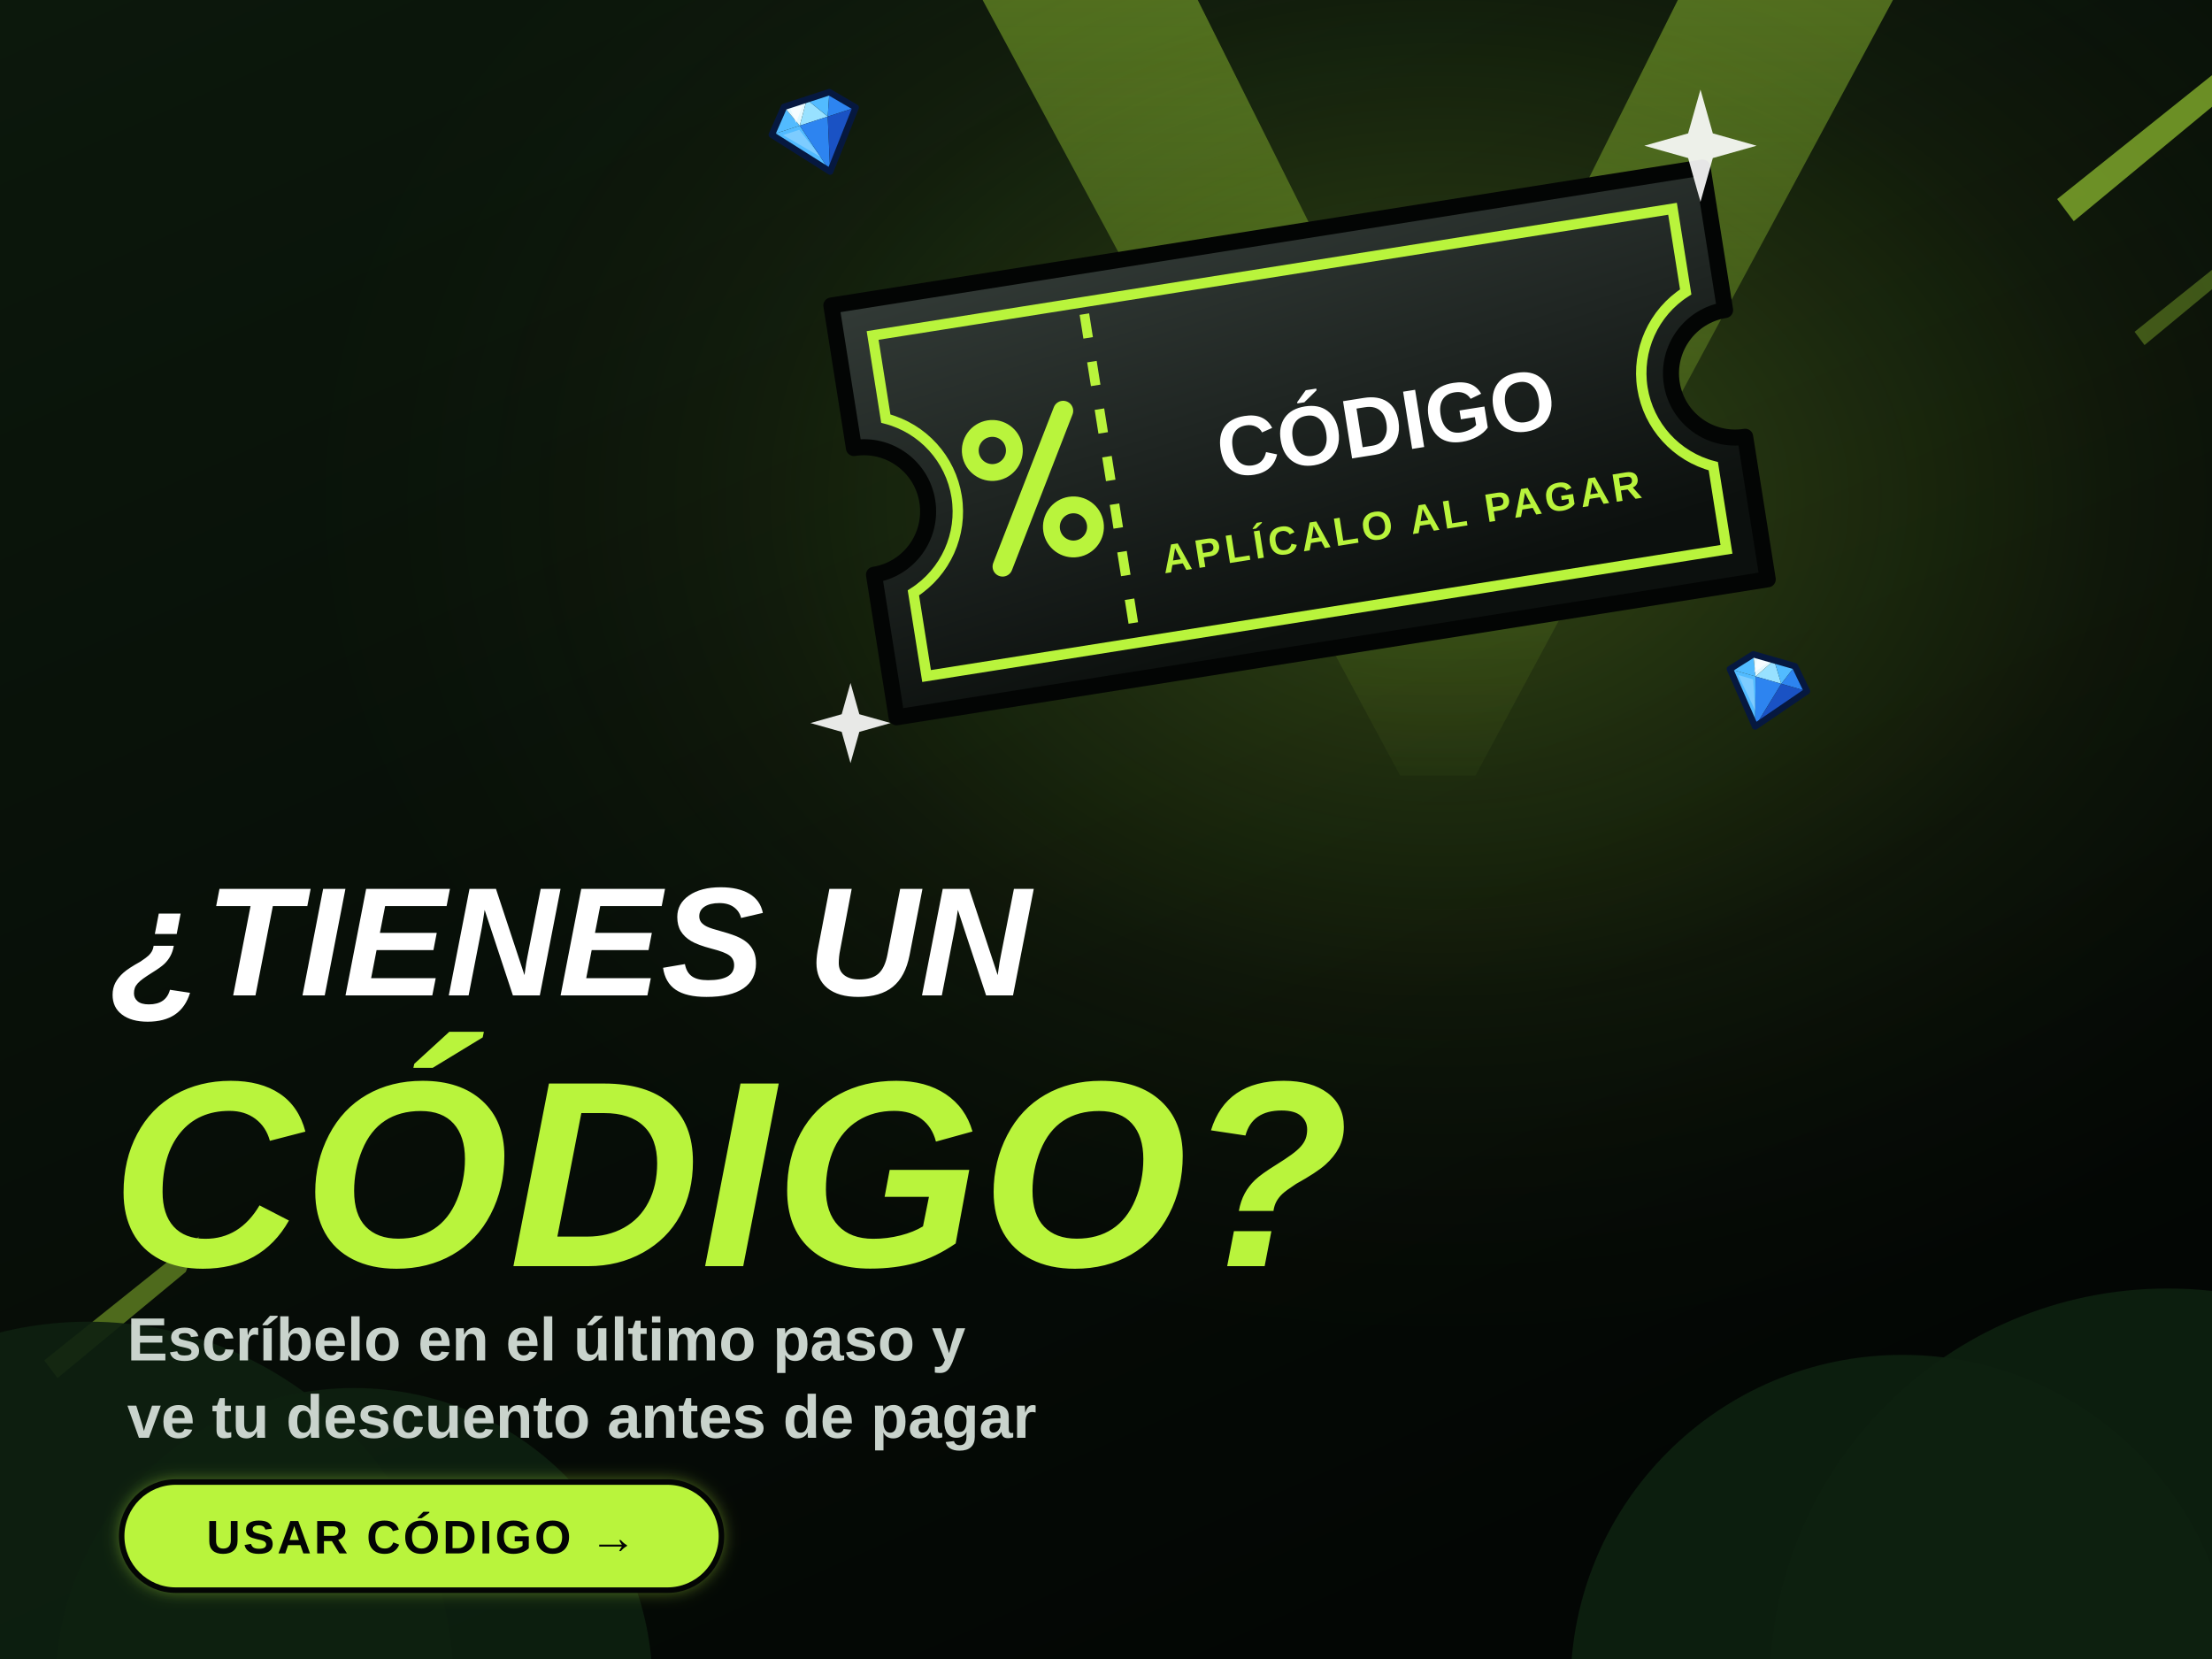
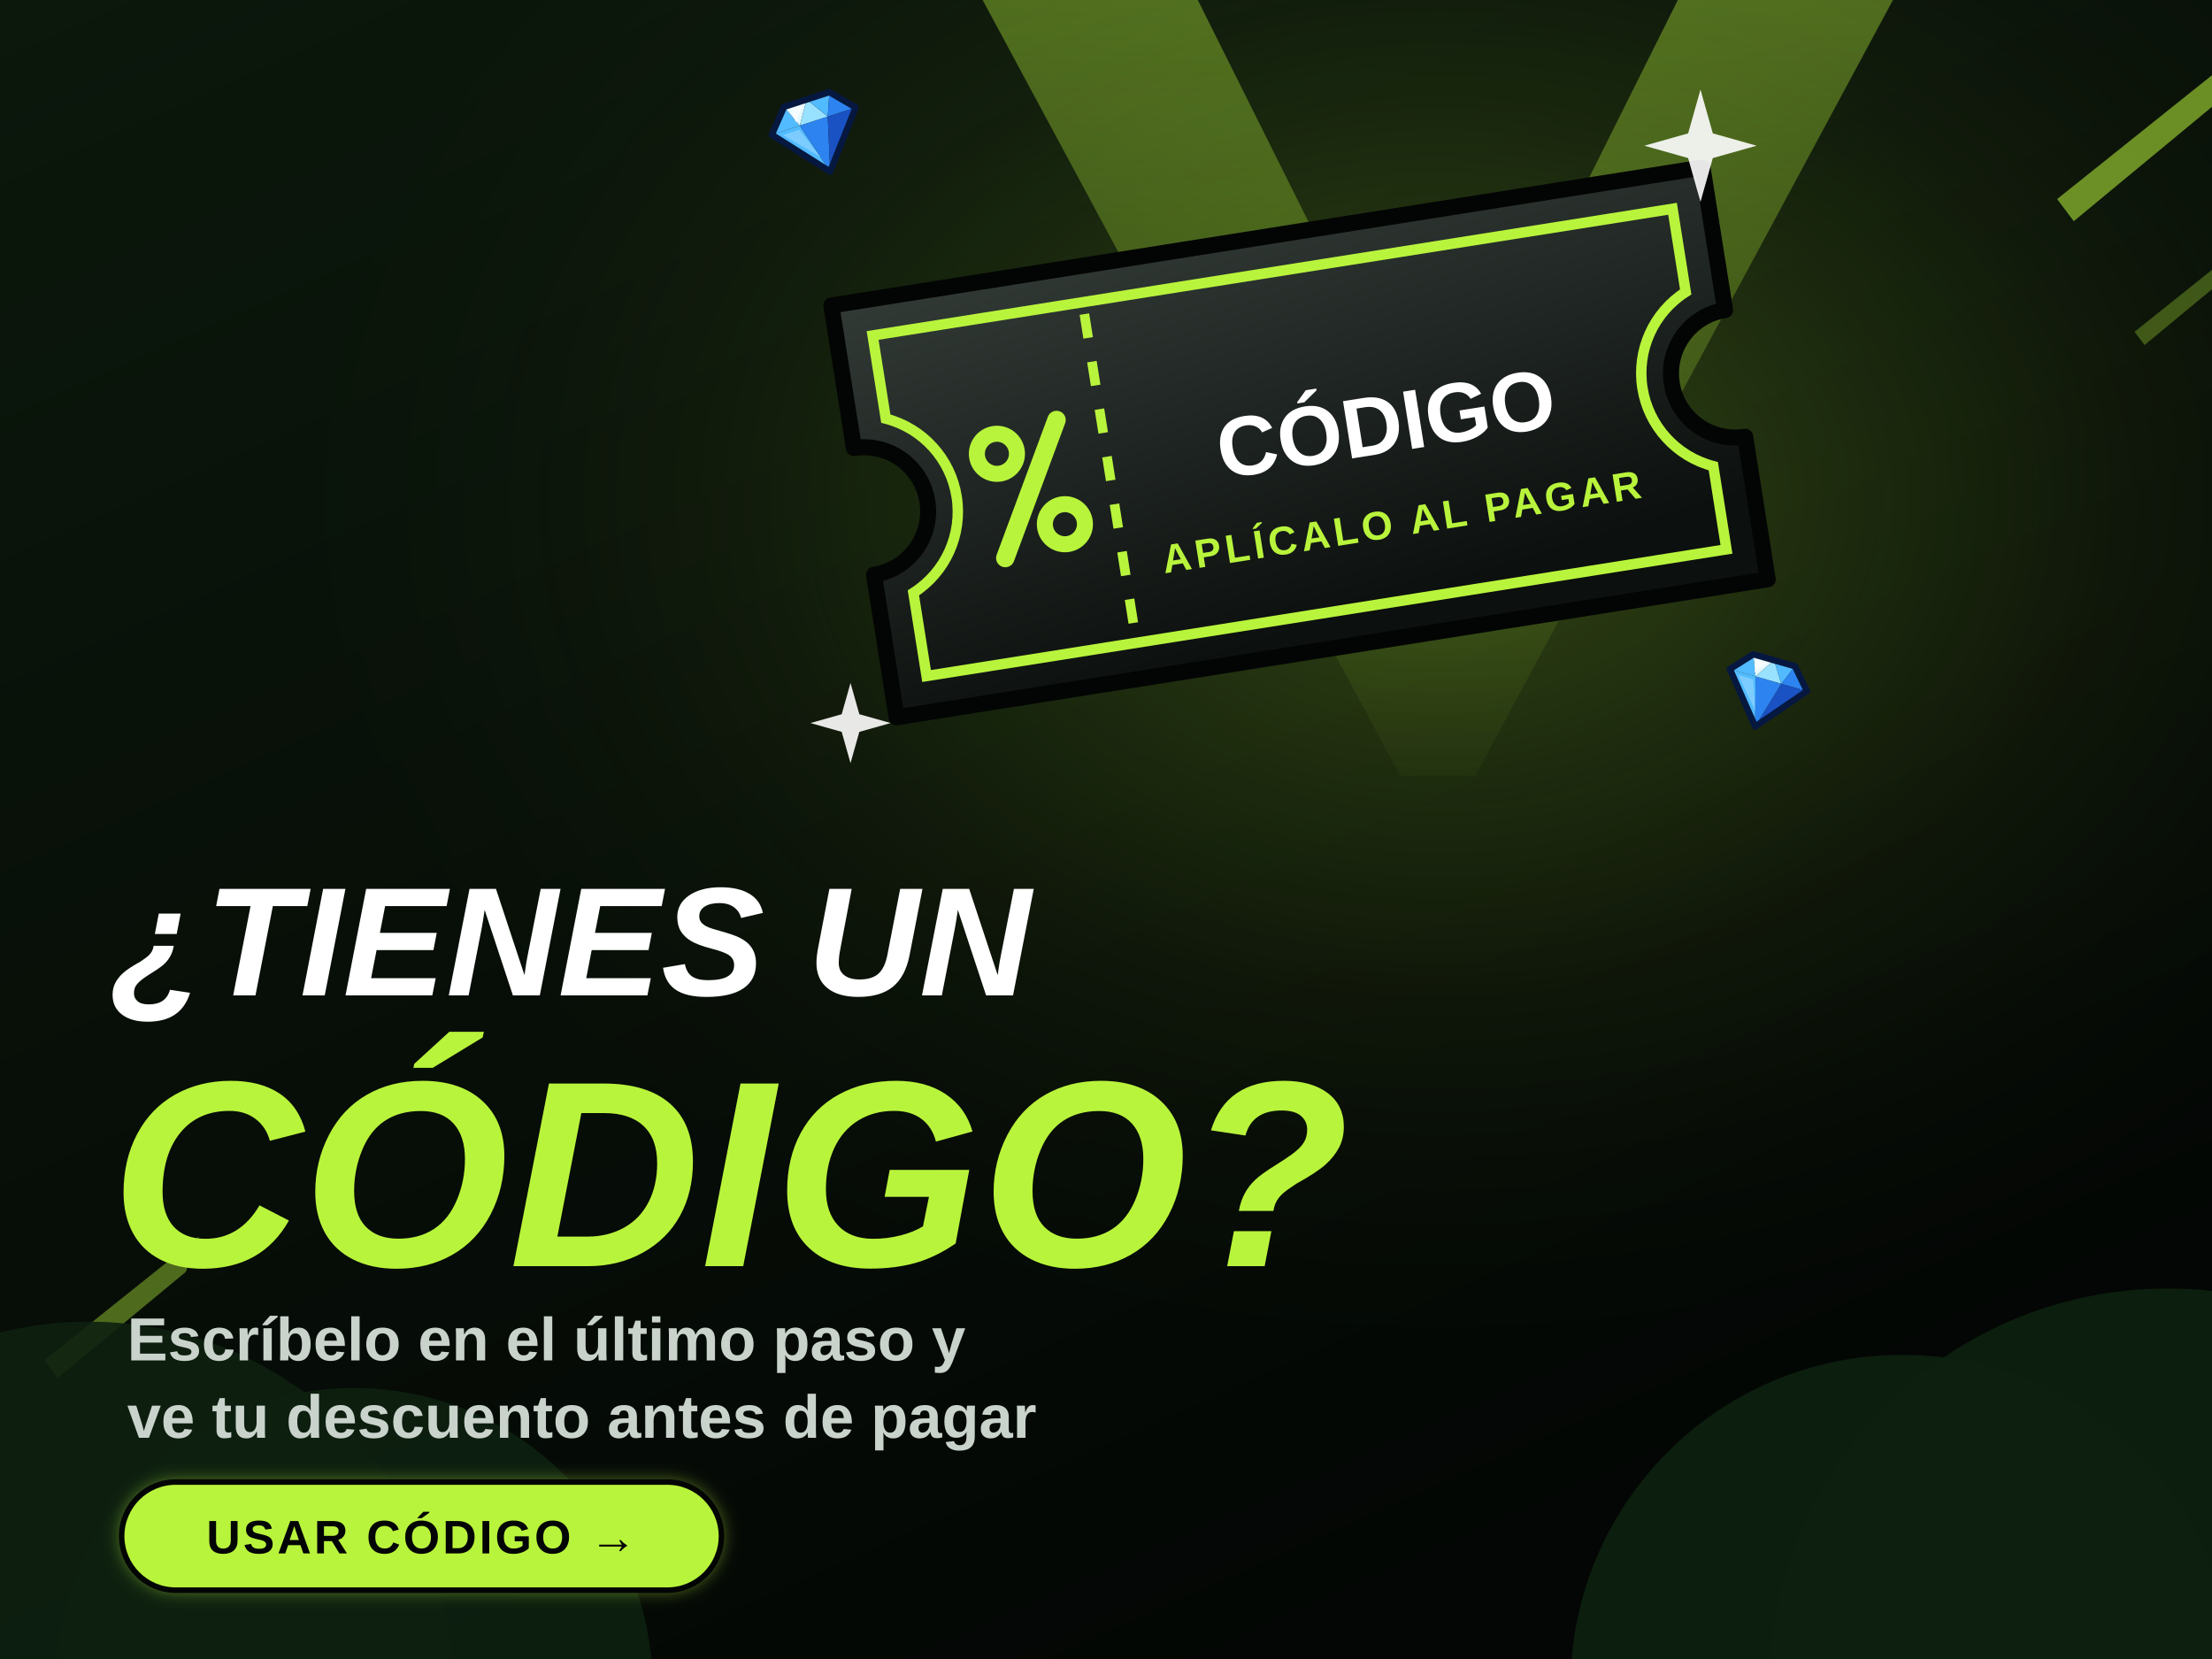
<svg xmlns="http://www.w3.org/2000/svg" viewBox="0 0 800 600" width="800" height="600">
  <defs>
    <linearGradient id="bg" x1="0" y1="0" x2="0.6" y2="1">
      <stop offset="0" stop-color="#0c180c" />
      <stop offset="1" stop-color="#030604" />
    </linearGradient>
    <linearGradient id="v" x1="0" y1="0" x2="0" y2="1">
      <stop offset="0" stop-color="#b9f43c" stop-opacity=".4" />
      <stop offset="1" stop-color="#b9f43c" stop-opacity=".03" />
    </linearGradient>
    <radialGradient id="glow" cx="0.65" cy="0.3" r="0.55">
      <stop offset="0" stop-color="#b9f43c" stop-opacity=".24" />
      <stop offset=".55" stop-color="#b9f43c" stop-opacity=".05" />
      <stop offset="1" stop-color="#000" stop-opacity="0" />
    </radialGradient>
    <radialGradient id="gemglow">
      <stop offset="0" stop-color="#4fc3ff" stop-opacity=".5" />
      <stop offset="1" stop-color="#4fc3ff" stop-opacity="0" />
    </radialGradient>
    <linearGradient id="dark" x1="0" y1="0" x2="0.3" y2="1">
      <stop offset="0" stop-color="#323a36" />
      <stop offset="1" stop-color="#0c100e" />
    </linearGradient>
    <linearGradient id="lid" x1="0" y1="0" x2="0" y2="1">
      <stop offset="0" stop-color="#47524c" />
      <stop offset="1" stop-color="#1b221e" />
    </linearGradient>
    <filter id="soft" x="-50%" y="-50%" width="200%" height="200%">
      <feGaussianBlur stdDeviation="3" />
    </filter>
    <path id="spark" d="M0 -10L2.2 -2.2L10 0L2.2 2.2L0 10L-2.2 2.2L-10 0L-2.2 -2.2Z" fill="#fff" />
  </defs>
  <rect width="800" height="600" fill="url(#bg)" />
  <path d="M350 -10H428.2L520 173.91L611.8 -10H690L533.6 280.5H506.4Z" fill="url(#v)" />
  <rect width="800" height="600" fill="url(#glow)" />
  <path d="M744 72L814 16L808 32L750 80Z" fill="#b9f43c" opacity="0.55" />
  <path d="M772 120L814 86.4L810.4 96L775.6 124.8Z" fill="#b9f43c" opacity="0.3" />
  <path d="M16 492L72 447.2L67.2 460L20.8 498.4Z" fill="#b9f43c" opacity="0.4" />
  <circle cx="32" cy="610" r="132" fill="#0d200f" opacity=".9" />
  <circle cx="128" cy="610" r="108" fill="#0d200f" opacity=".9" />
  <circle cx="688" cy="610" r="120" fill="#0d200f" opacity=".9" />
  <circle cx="784" cy="610" r="144" fill="#0d200f" opacity=".9" />
  <g transform="translate(470 160) scale(1.45)">
    <g transform="rotate(-9)">
      <path d="M-110 -52H110V-16A16 16 0 0 0 110 16V52H-110V16A16 16 0 0 0 -110 -16Z" fill="url(#dark)" stroke="#030504" stroke-width="4" stroke-linejoin="round" />
      <path d="M-101 -43H101V-22A24 24 0 0 0 101 22V43H-101V22A24 24 0 0 0 -101 -22Z" fill="none" stroke="#b9f43c" stroke-width="2.6" />
      <path d="M-48 -40V40" stroke="#b9f43c" stroke-width="2.4" stroke-dasharray="6 6" />
      <g fill="none" stroke="#b9f43c" stroke-linecap="round">
-         <circle cx="-76" cy="-10" r="5.5" stroke-width="4.2" />
-         <circle cx="-59" cy="12" r="5.5" stroke-width="4.2" />
-         <path d="M-57 -17L-78 19" stroke-width="5" />
+         <circle cx="-75" cy="-9" r="5" stroke-width="4" />
+         <circle cx="-61" cy="11" r="5" stroke-width="4" />
+         <path d="M-59 -15L-77 17" stroke-width="4.6" />
      </g>
      <text x="22" y="6" font-family="Arial Black, Arial, Helvetica, sans-serif" font-weight="900" font-size="21" fill="#fff" text-anchor="middle">CÓDIGO</text>
      <text x="22" y="27" font-family="Arial, Helvetica, sans-serif" font-weight="700" font-size="10" fill="#b9f43c" text-anchor="middle" letter-spacing="1">APLÍCALO AL PAGAR</text>
    </g>
    <g transform="rotate(-18 -120 -76.54)" stroke-linejoin="round">
      <path d="M-125.94 -86L-131 -80.324L-123.667 -80.324Z" fill="#52bbff" />
      <path d="M-125.94 -86L-120 -86L-123.667 -80.324Z" fill="#e3f9ff" />
      <path d="M-120 -86L-123.667 -80.324L-116.333 -80.324Z" fill="#98e1ff" />
      <path d="M-120 -86L-114.06 -86L-116.333 -80.324Z" fill="#52bbff" />
      <path d="M-114.06 -86L-109 -80.324L-116.333 -80.324Z" fill="#2d84f0" />
      <path d="M-131 -80.324L-123.667 -80.324L-120 -67.08Z" fill="#52bbff" />
      <path d="M-123.667 -80.324L-116.333 -80.324L-120 -67.08Z" fill="#2d84f0" />
      <path d="M-116.333 -80.324L-109 -80.324L-120 -67.08Z" fill="#1a52c4" />
      <path d="M-124.62 -85.054L-121.32 -85.054L-124.327 -81.27Z" fill="#fff" opacity=".7" />
      <path d="M-128.36 -79.378L-124.107 -79.378L-121.1 -71.242Z" fill="#fff" opacity=".25" />
      <path d="M-125.94 -86H-114.06L-109 -80.324L-120 -67.08L-131 -80.324Z" fill="none" stroke="#06183f" stroke-width="1.6" />
    </g>
    <g transform="rotate(16 116 62.6)" stroke-linejoin="round">
      <path d="M110.6 54L106 59.16L112.667 59.16Z" fill="#52bbff" />
      <path d="M110.6 54L116 54L112.667 59.16Z" fill="#e3f9ff" />
      <path d="M116 54L112.667 59.16L119.333 59.16Z" fill="#98e1ff" />
      <path d="M116 54L121.4 54L119.333 59.16Z" fill="#52bbff" />
      <path d="M121.4 54L126 59.16L119.333 59.16Z" fill="#2d84f0" />
      <path d="M106 59.16L112.667 59.16L116 71.2Z" fill="#52bbff" />
      <path d="M112.667 59.16L119.333 59.16L116 71.2Z" fill="#2d84f0" />
      <path d="M119.333 59.16L126 59.16L116 71.2Z" fill="#1a52c4" />
      <path d="M111.8 54.86L114.8 54.86L112.067 58.3Z" fill="#fff" opacity=".7" />
      <path d="M108.4 60.02L112.267 60.02L115 67.416Z" fill="#fff" opacity=".25" />
      <path d="M110.6 54H121.4L126 59.16L116 71.2L106 59.16Z" fill="none" stroke="#06183f" stroke-width="1.6" />
    </g>
    <use href="#spark" transform="translate(100 -74) scale(1.4)" opacity=".9" />
    <use href="#spark" transform="translate(-112 70) scale(1)" opacity=".9" />
  </g>
  <text x="40" y="360" font-family="Arial Black, Arial, Helvetica, sans-serif" font-weight="900" font-style="italic" font-size="56" fill="#fff">¿TIENES UN</text>
  <text x="40" y="457.92" font-family="Arial Black, Arial, Helvetica, sans-serif" font-weight="900" font-style="italic" font-size="96" fill="#b9f43c">CÓDIGO?</text>
  <text x="46" y="492" font-family="Arial, Helvetica, sans-serif" font-weight="700" font-size="22" fill="#c9d3cc" text-anchor="start">Escríbelo en el último paso y</text>
  <text x="46" y="520" font-family="Arial, Helvetica, sans-serif" font-weight="700" font-size="22" fill="#c9d3cc" text-anchor="start">ve tu descuento antes de pagar</text>
  <g transform="translate(44 536)">
    <rect width="216.92" height="39.1" rx="19.55" fill="#b9f43c" filter="url(#soft)" opacity=".55" />
    <rect width="216.92" height="39.1" rx="19.55" fill="#b9f43c" stroke="#030504" stroke-width="2" />
    <text x="108.46" y="25.806" font-family="Arial Black, Arial, Helvetica, sans-serif" font-weight="900" font-size="17" fill="#030504" text-anchor="middle" letter-spacing="1">USAR CÓDIGO  →</text>
  </g>
</svg>
